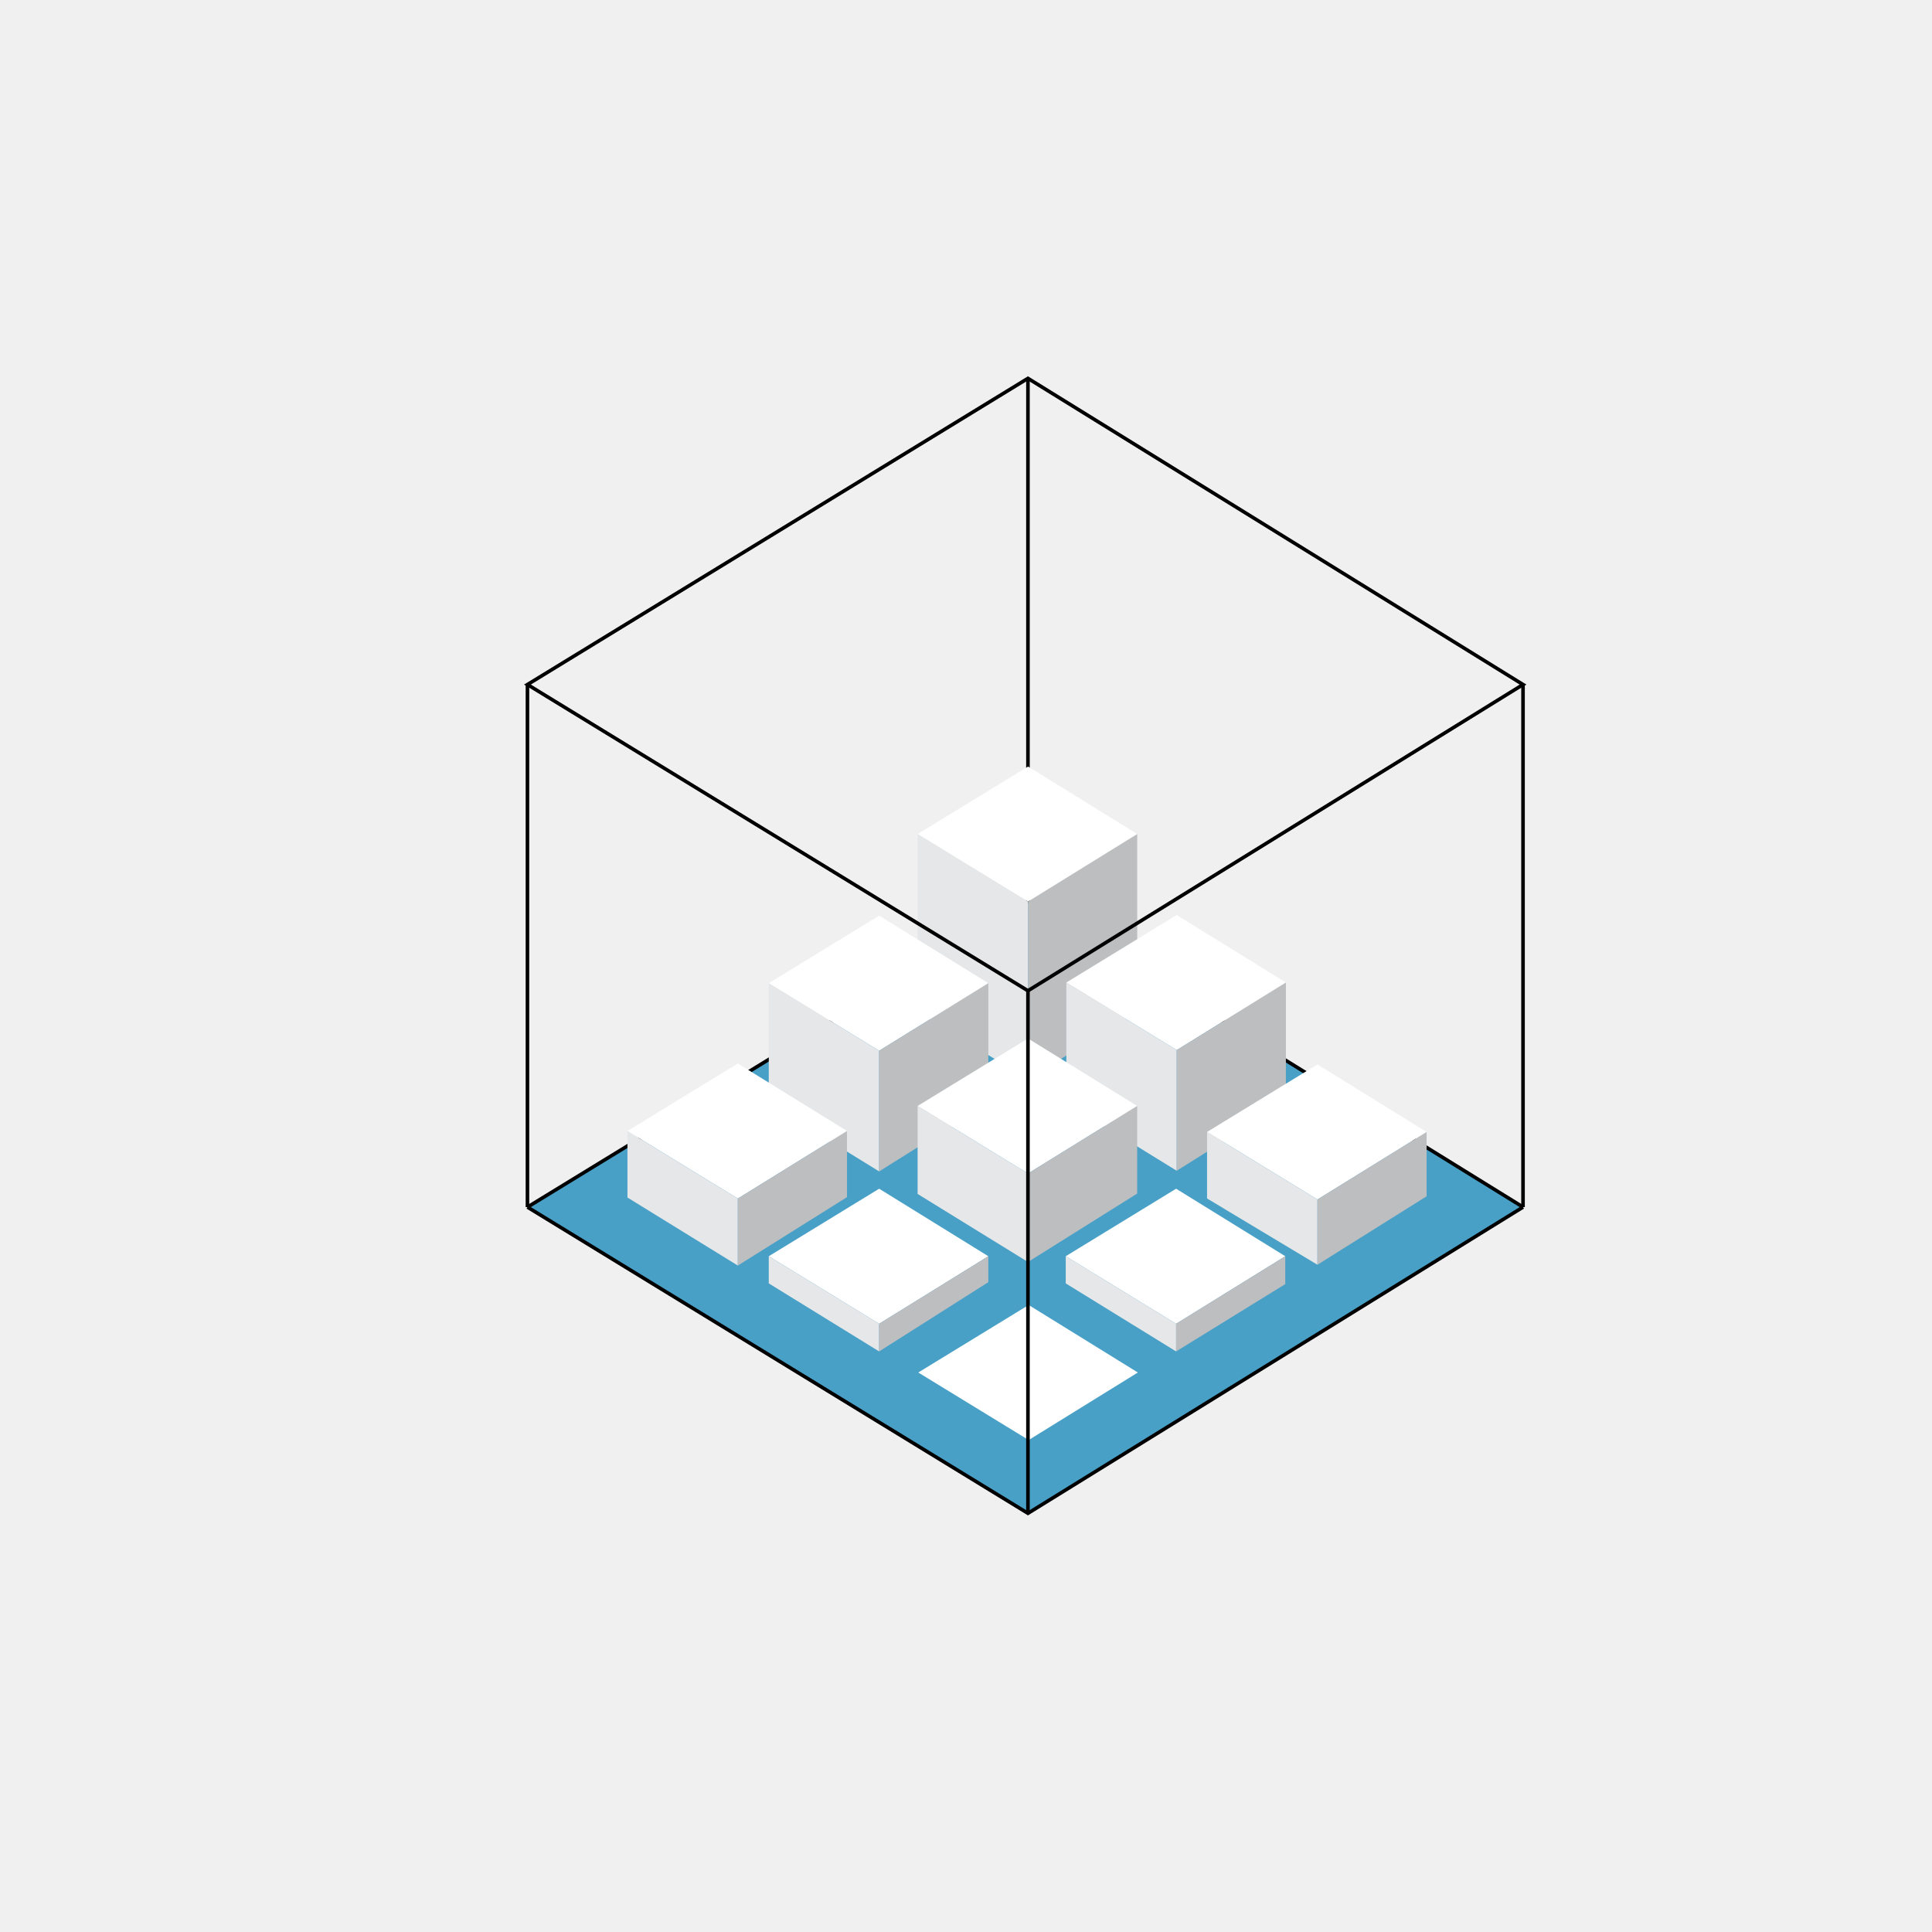
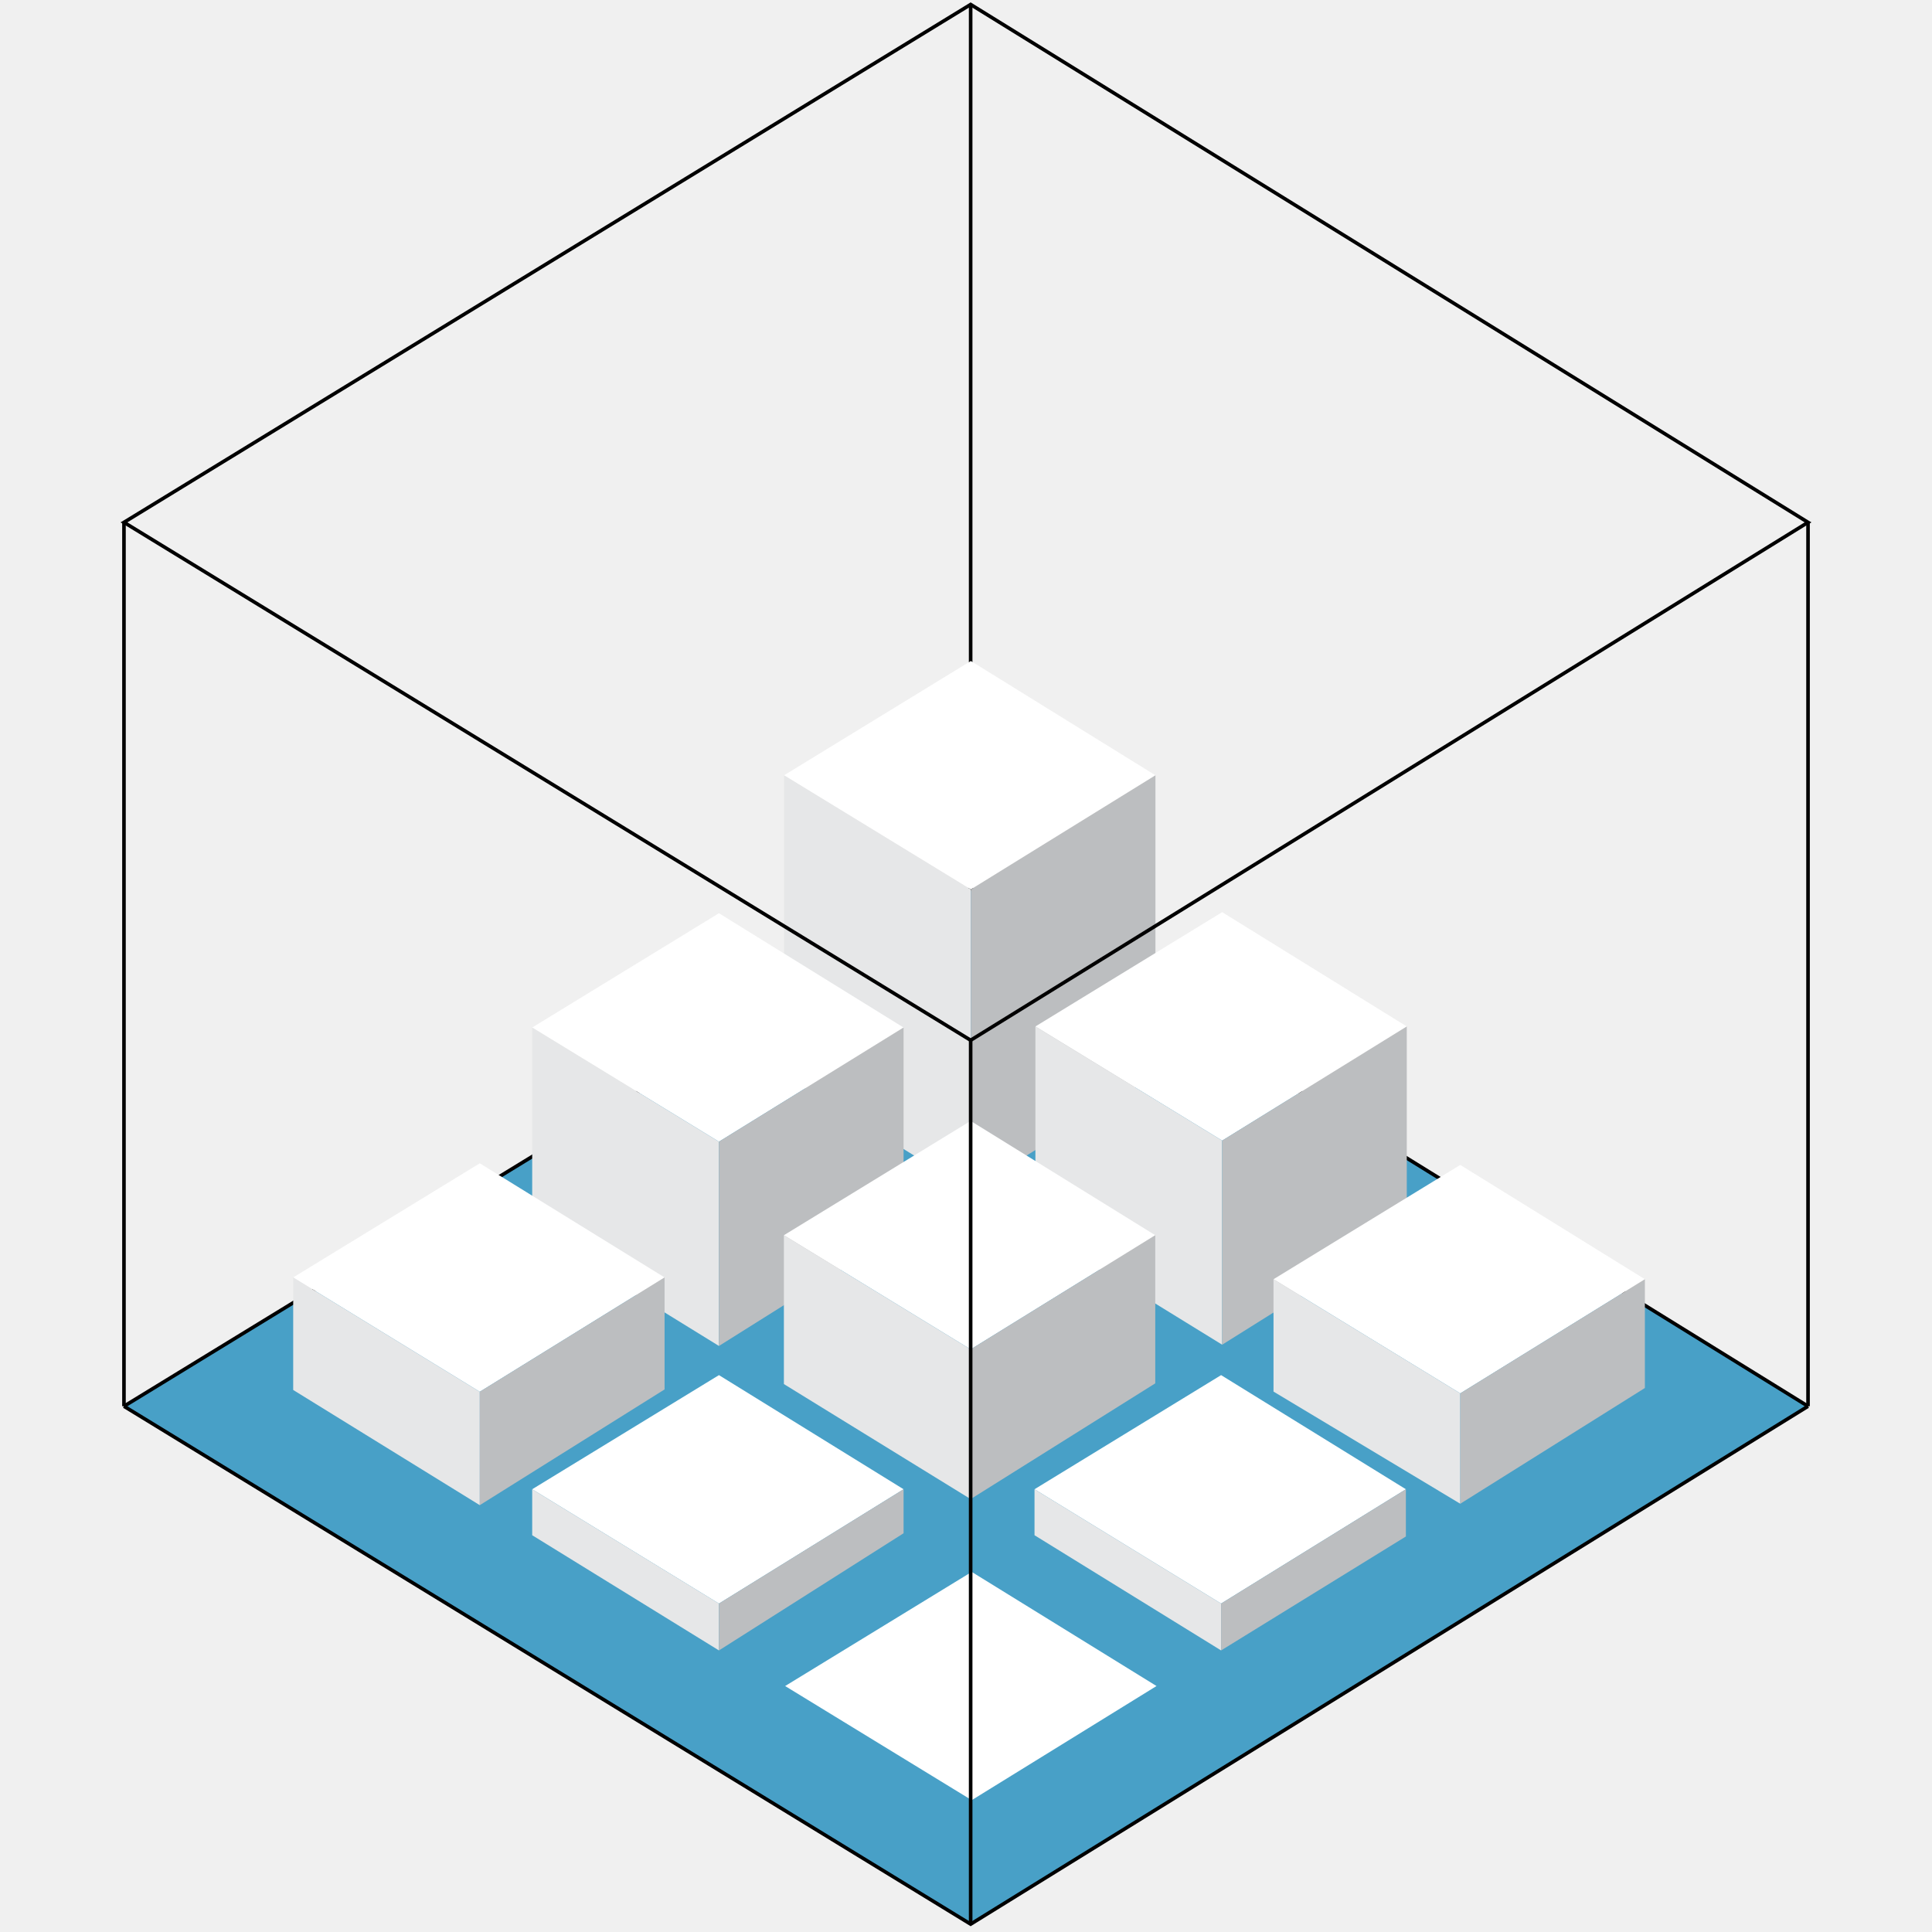
<svg xmlns="http://www.w3.org/2000/svg" version="1.1" id="Layer_5" x="0px" y="0px" viewBox="0 0 1080 1080" style="enable-background:new 0 0 1080 1080;" xml:space="preserve">
  <style type="text/css">
	.st0{fill:#48A0C7;}
	.st1{fill:none;stroke:#000000;stroke-miterlimit:10;}
	.st2{fill:none;stroke:#000000;stroke-width:2;stroke-miterlimit:10;}
	.st3{fill:#FFFFFF;}
	.st4{fill:#E6E7E8;}
	.st5{fill:#BCBEC0;}
</style>
  <g>
-     <polygon class="st0" points="851.38,675.16 574.63,846.32 294.85,675.16 574.63,503.99  " />
-     <path class="st1" d="M851.38,967.26" />
+     <polygon class="st0" points="1010.7,786.7 542.6,1076.2 69.3,786.7 542.6,497.2  " />
+     <path class="st1" d="M1010.7,1280.8" />
  </g>
  <g>
-     <path class="st2" d="M574.63,503.61L294.85,674.78L574.63,503.61z" />
-     <path class="st2" d="M574.63,503.61l276.75,171.16L574.63,503.61z" />
-     <path class="st2" d="M574.63,211.51v292.11V211.51z" />
+     <path class="st2" d="M542.6,496.6L69.3,786.1L542.6,496.6z" />
+     <path class="st2" d="M542.6,496.6l468.1,289.5L542.6,496.6z" />
+     <path class="st2" d="M542.6,2.5v494.1V2.5z" />
  </g>
  <g id="first_2_">
-     <polygon class="st3" points="636.06,767.24 575.03,804.99 513.32,767.24 575.03,729.5  " />
+     <polygon class="st3" points="646.5,942.5 543.2,1006.3 438.9,942.5 543.2,878.7  " />
  </g>
  <g id="top">
-     <polygon class="st3" points="635.72,466.24 574.69,503.99 512.99,466.24 574.69,428.5  " />
-     <polygon class="st4" points="512.99,466.24 512.99,565.42 574.69,603.46 574.69,503.99  " />
-     <polygon class="st5" points="574.69,503.99 635.72,466.24 635.72,565.21 574.69,603.46  " />
+     <polygon class="st3" points="645.9,433.4 542.7,497.2 438.3,433.4 542.7,369.5  " />
+     <polygon class="st4" points="438.3,433.4 438.3,601.1 542.7,665.5 542.7,497.2  " />
+     <polygon class="st5" points="542.7,497.2 645.9,433.4 645.9,600.8 542.7,665.5  " />
  </g>
  <g id="third_1_">
-     <polygon class="st3" points="718.82,549.24 657.79,586.99 596.08,549.24 657.79,511.5  " />
-     <polygon class="st4" points="596.08,549.24 596.08,616.42 657.79,654.46 657.79,586.99  " />
-     <polygon class="st5" points="657.79,586.99 718.82,549.24 718.82,616.21 657.79,654.46  " />
+     <polygon class="st3" points="786.4,573.8 683.2,637.6 578.8,573.8 683.2,509.9  " />
+     <polygon class="st4" points="578.8,573.8 578.8,687.4 683.2,751.7 683.2,637.6  " />
+     <polygon class="st5" points="683.2,637.6 786.4,573.8 786.4,687 683.2,751.7  " />
  </g>
  <g id="third">
-     <polygon class="st3" points="552.48,549.61 491.45,587.36 429.75,549.61 491.45,511.86  " />
-     <polygon class="st4" points="429.75,549.61 429.75,616.78 491.45,654.83 491.45,587.36  " />
-     <polygon class="st5" points="491.45,587.36 552.48,549.61 552.48,616.57 491.45,654.83  " />
+     <polygon class="st3" points="505.1,574.4 401.9,638.2 297.5,574.4 401.9,510.5  " />
+     <polygon class="st4" points="297.5,574.4 297.5,688 401.9,752.4 401.9,638.2  " />
+     <polygon class="st5" points="401.9,638.2 505.1,574.4 505.1,687.6 401.9,752.4  " />
  </g>
  <g id="first">
-     <polygon class="st3" points="718.48,702.24 657.45,739.99 595.75,702.24 657.45,664.5  " />
-     <polygon class="st4" points="595.75,702.24 595.75,717.42 657.45,755.46 657.45,739.99  " />
-     <polygon class="st5" points="657.45,739.99 718.48,702.24 718.48,717.81 657.45,755.46  " />
+     <polygon class="st3" points="785.9,832.5 682.6,896.4 578.3,832.5 682.6,768.7  " />
+     <polygon class="st4" points="578.3,832.5 578.3,858.2 682.6,922.6 682.6,896.4  " />
+     <polygon class="st5" points="682.6,896.4 785.9,832.5 785.9,858.9 682.6,922.6  " />
  </g>
  <g id="first_1_">
-     <polygon class="st3" points="552.48,702.24 491.45,739.99 429.75,702.24 491.45,664.5  " />
-     <polygon class="st4" points="429.75,702.24 429.75,717.42 491.45,755.46 491.45,739.99  " />
-     <polygon class="st5" points="491.45,739.99 552.48,702.24 552.48,716.74 491.45,755.46  " />
+     <polygon class="st3" points="505.1,832.5 401.9,896.4 297.5,832.5 401.9,768.7  " />
+     <polygon class="st4" points="297.5,832.5 297.5,858.2 401.9,922.6 401.9,896.4  " />
+     <polygon class="st5" points="401.9,896.4 505.1,832.5 505.1,857.1 401.9,922.6  " />
  </g>
  <g id="second">
-     <polygon class="st3" points="473.48,632.24 412.45,669.99 350.75,632.24 412.45,594.5  " />
-     <polygon class="st4" points="350.75,632.24 350.75,669.42 412.45,707.46 412.45,669.99  " />
-     <polygon class="st5" points="412.45,669.99 473.48,632.24 473.48,669.21 412.45,707.46  " />
+     <polygon class="st3" points="371.5,714.1 268.2,778 163.9,714.1 268.2,650.3  " />
+     <polygon class="st4" points="163.9,714.1 163.9,777 268.2,841.4 268.2,778  " />
+     <polygon class="st5" points="268.2,778 371.5,714.1 371.5,776.7 268.2,841.4  " />
  </g>
  <g id="second_1_">
-     <polygon class="st3" points="797.48,632.78 736.45,670.53 674.75,632.78 736.45,595.03  " />
-     <polygon class="st4" points="674.75,632.78 674.75,669.95 736.45,707 736.45,670.53  " />
-     <polygon class="st5" points="736.45,670.53 797.48,632.78 797.48,668.74 736.45,707  " />
+     <polygon class="st3" points="919.5,715.1 816.3,778.9 711.9,715.1 816.3,651.2  " />
+     <polygon class="st4" points="711.9,715.1 711.9,777.9 816.3,840.6 816.3,778.9  " />
+     <polygon class="st5" points="816.3,778.9 919.5,715.1 919.5,775.9 816.3,840.6  " />
  </g>
  <g id="second_middle">
-     <polygon class="st3" points="635.69,618.24 574.65,655.99 512.95,618.24 574.65,580.5  " />
-     <polygon class="st4" points="512.95,618.24 512.95,667.42 574.65,705.46 574.65,655.99  " />
-     <polygon class="st5" points="574.65,655.99 635.69,618.24 635.69,667.21 574.65,705.46  " />
+     <polygon class="st3" points="645.8,690.5 542.6,754.3 438.2,690.5 542.6,626.6  " />
+     <polygon class="st4" points="438.2,690.5 438.2,773.7 542.6,838 542.6,754.3  " />
+     <polygon class="st5" points="542.6,754.3 645.8,690.5 645.8,773.3 542.6,838  " />
  </g>
  <g>
-     <polygon class="st2" points="851.38,382.67 574.63,553.84 294.85,382.67 574.63,211.51  " />
-     <polyline class="st2" points="851.38,674.78 574.63,845.94 294.85,674.78  " />
-     <path class="st2" d="M294.85,382.67v292.11V382.67z" />
-     <path class="st2" d="M851.38,674.78V382.67V674.78z" />
-     <path class="st2" d="M574.63,553.84v292.11V553.84z" />
+     <polygon class="st2" points="1010.7,292 542.6,581.5 69.3,292 542.6,2.5  " />
+     <polyline class="st2" points="1010.7,786.1 542.6,1075.6 69.3,786.1  " />
+     <path class="st2" d="M69.3,292v494.1V292z" />
+     <path class="st2" d="M1010.7,786.1V292V786.1z" />
+     <path class="st2" d="M542.6,581.5v494.1V581.5z" />
  </g>
</svg>
